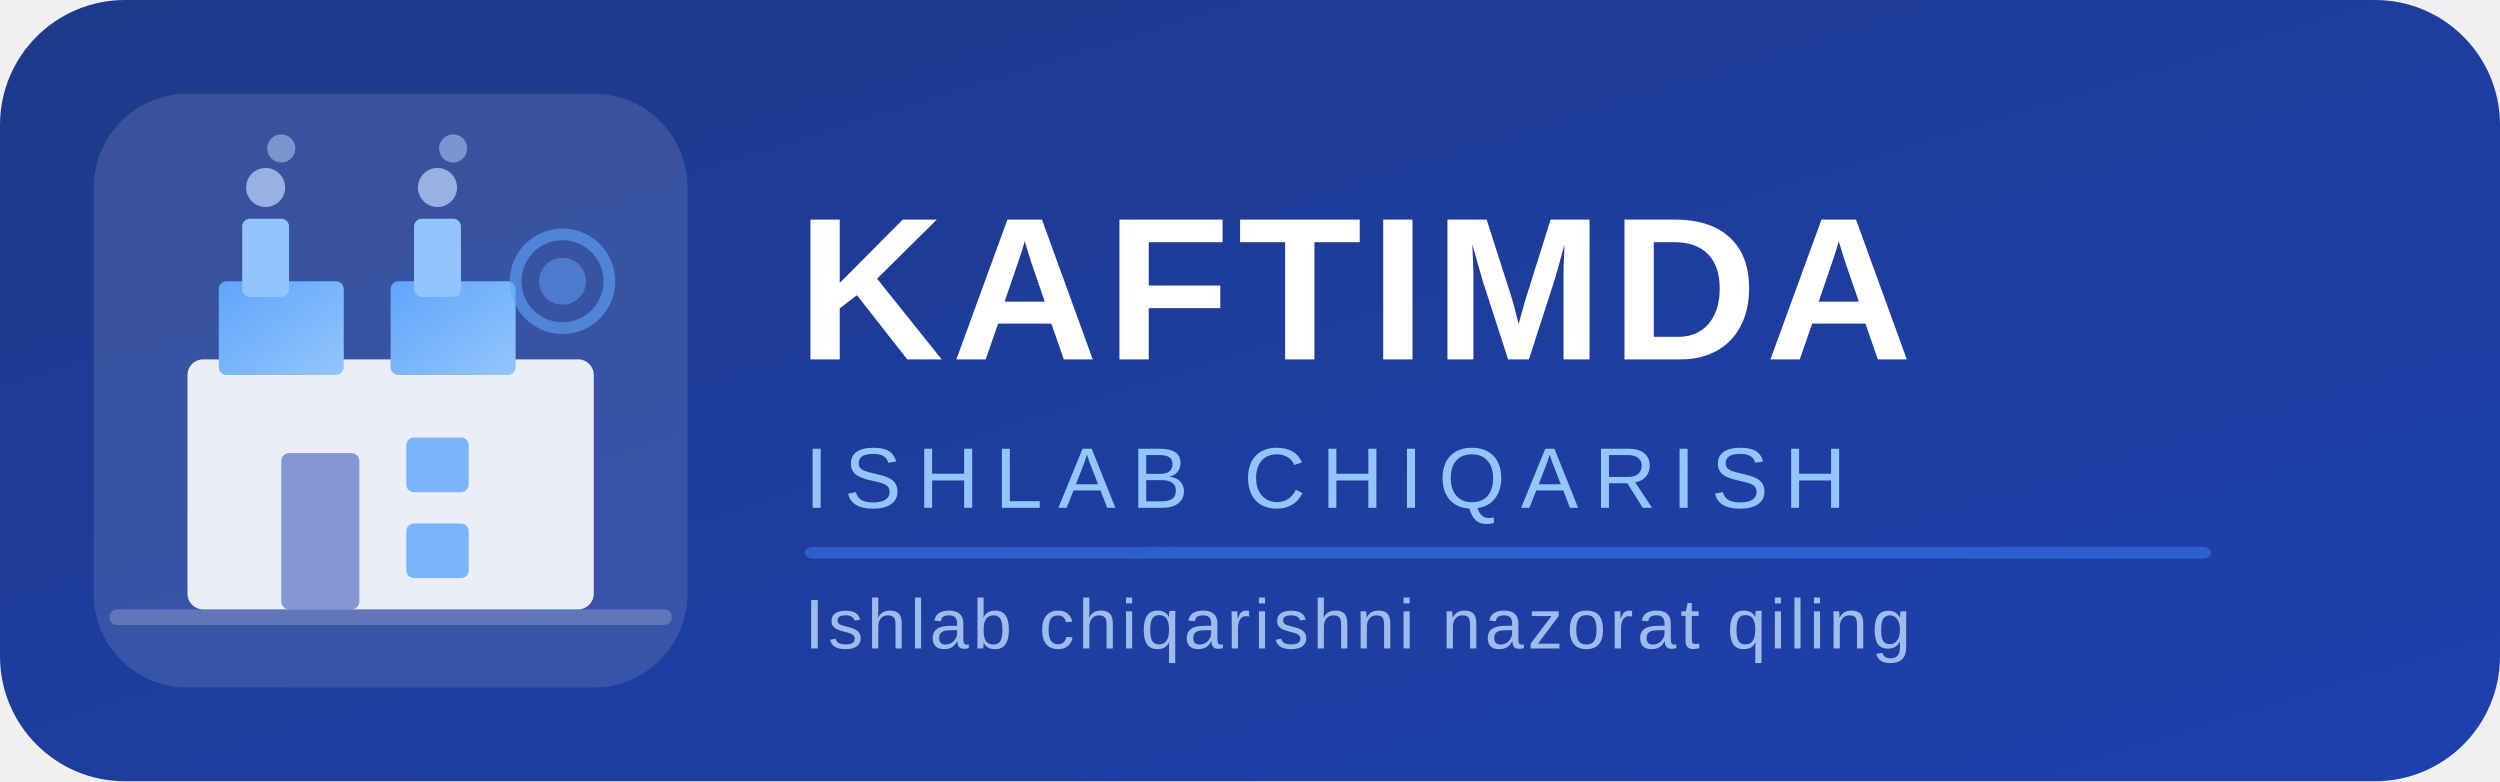
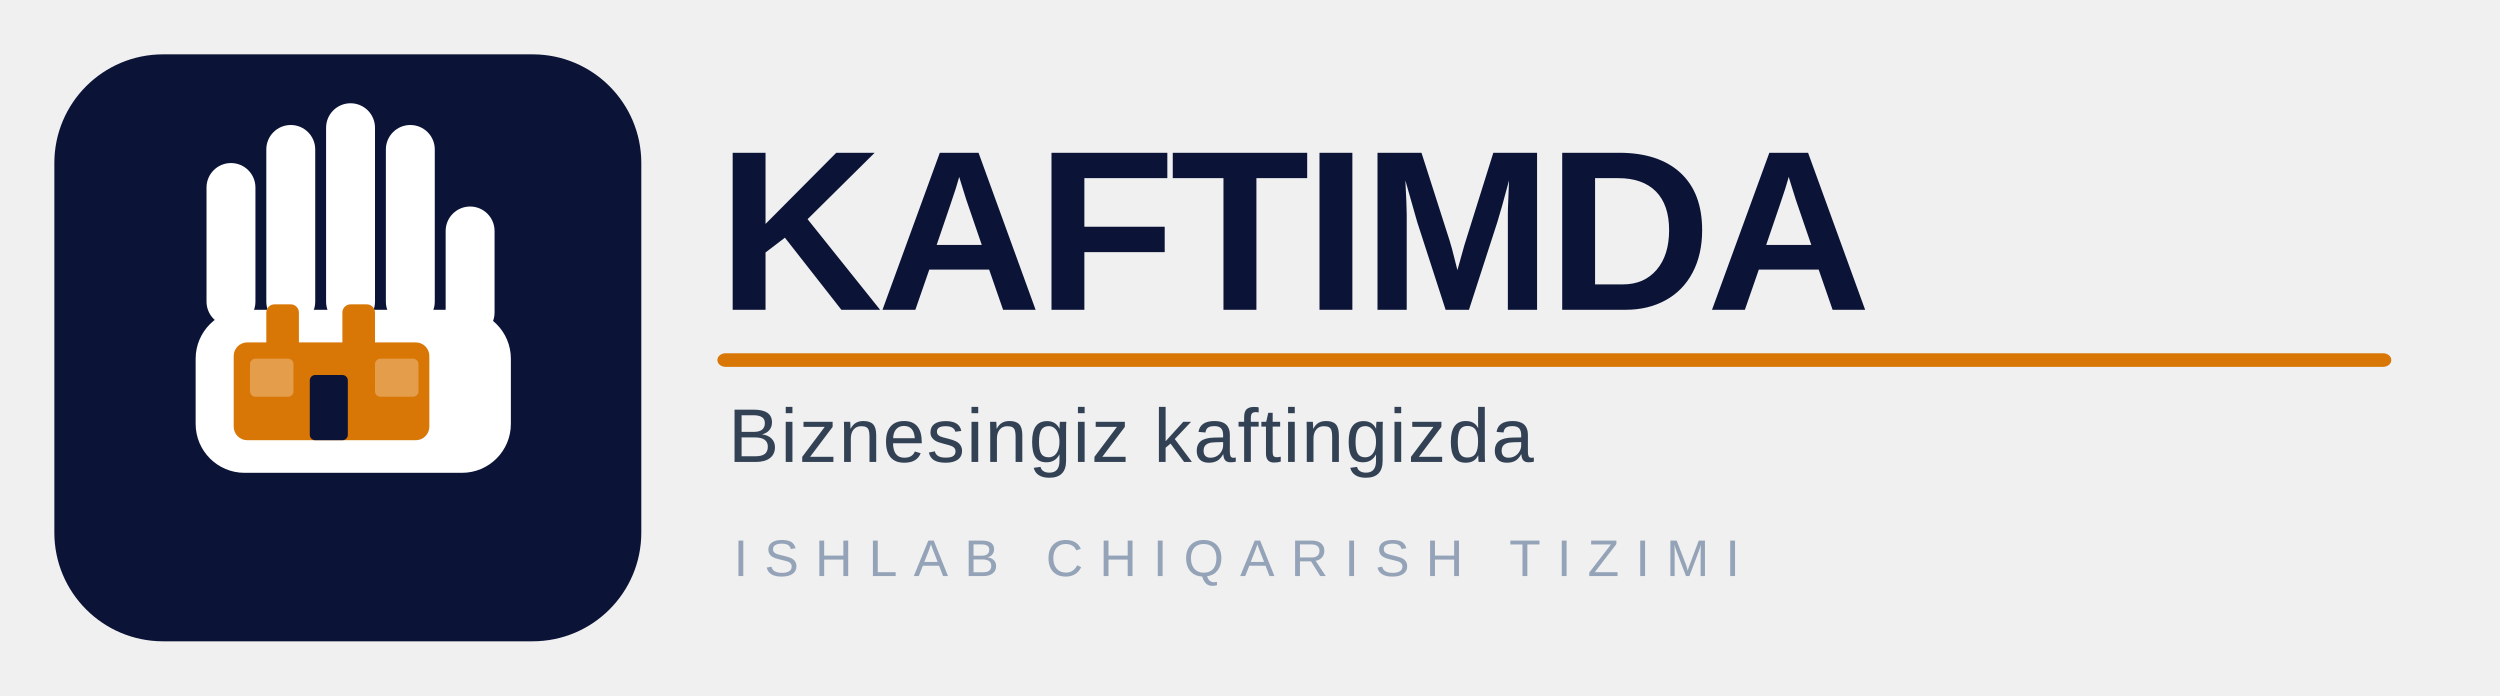
- <svg xmlns="http://www.w3.org/2000/svg" viewBox="0 0 320 100" width="320" height="100">
-   <defs>
-     <linearGradient id="bgGrad" x1="0%" y1="0%" x2="100%" y2="100%">
-       <stop offset="0%" style="stop-color:#1e3a8a;stop-opacity:1" />
-       <stop offset="100%" style="stop-color:#1e40af;stop-opacity:1" />
-     </linearGradient>
-     <linearGradient id="iconGrad" x1="0%" y1="0%" x2="100%" y2="100%">
-       <stop offset="0%" style="stop-color:#60a5fa;stop-opacity:1" />
-       <stop offset="100%" style="stop-color:#93c5fd;stop-opacity:1" />
-     </linearGradient>
-   </defs>
-   <rect x="0" y="0" width="320" height="100" rx="16" ry="16" fill="url(#bgGrad)" />
-   <rect x="12" y="12" width="76" height="76" rx="12" ry="12" fill="white" fill-opacity="0.12" />
-   <rect x="24" y="46" width="52" height="32" rx="2" fill="white" fill-opacity="0.9" />
-   <rect x="28" y="36" width="16" height="12" rx="1" fill="url(#iconGrad)" />
-   <rect x="50" y="36" width="16" height="12" rx="1" fill="url(#iconGrad)" />
-   <rect x="31" y="28" width="6" height="10" rx="1" fill="#93c5fd" />
-   <rect x="53" y="28" width="6" height="10" rx="1" fill="#93c5fd" />
-   <circle cx="34" cy="24" r="2.5" fill="#bfdbfe" fill-opacity="0.7" />
-   <circle cx="36" cy="19" r="1.8" fill="#bfdbfe" fill-opacity="0.5" />
-   <circle cx="56" cy="24" r="2.5" fill="#bfdbfe" fill-opacity="0.7" />
-   <circle cx="58" cy="19" r="1.8" fill="#bfdbfe" fill-opacity="0.5" />
-   <rect x="36" y="58" width="10" height="20" rx="1" fill="#1e40af" fill-opacity="0.5" />
-   <rect x="52" y="56" width="8" height="7" rx="1" fill="#60a5fa" fill-opacity="0.8" />
-   <rect x="52" y="67" width="8" height="7" rx="1" fill="#60a5fa" fill-opacity="0.8" />
-   <rect x="14" y="78" width="72" height="2" rx="1" fill="white" fill-opacity="0.2" />
-   <circle cx="72" cy="36" r="6" fill="none" stroke="#60a5fa" stroke-width="1.5" stroke-opacity="0.6" />
-   <circle cx="72" cy="36" r="3" fill="#60a5fa" fill-opacity="0.5" />
-   <text x="102" y="46" font-family="'Segoe UI', Arial, sans-serif" font-size="26" font-weight="800" fill="white" letter-spacing="1">KAFTIMDA</text>
-   <text x="103" y="65" font-family="'Segoe UI', Arial, sans-serif" font-size="11" font-weight="400" fill="#93c5fd" letter-spacing="2">ISHLAB CHIQARISH</text>
-   <rect x="103" y="70" width="180" height="1.5" rx="1" fill="#3b82f6" fill-opacity="0.5" />
-   <text x="103" y="83" font-family="'Segoe UI', Arial, sans-serif" font-size="9" fill="#bfdbfe" letter-spacing="0.5" fill-opacity="0.8">Ishlab chiqarishni nazorat qiling</text>
+ <svg xmlns="http://www.w3.org/2000/svg" viewBox="0 0 460 128" width="460" height="128">
+   <rect x="10" y="10" width="108" height="108" rx="20" fill="#0B1437" />
+   <rect x="38" y="30" width="9" height="30" rx="4.5" fill="white" />
+   <rect x="49" y="23" width="9" height="37" rx="4.5" fill="white" />
+   <rect x="60" y="19" width="9" height="41" rx="4.5" fill="white" />
+   <rect x="71" y="23" width="9" height="37" rx="4.5" fill="white" />
+   <rect x="82" y="38" width="9" height="24" rx="4.5" fill="white" />
+   <rect x="36" y="57" width="58" height="30" rx="9" fill="white" />
+   <rect x="49" y="56" width="6" height="9" rx="1.5" fill="#D97706" />
+   <rect x="63" y="56" width="6" height="9" rx="1.5" fill="#D97706" />
+   <rect x="43" y="63" width="36" height="18" rx="2.5" fill="#D97706" />
+   <rect x="57" y="69" width="7" height="12" rx="1" fill="#0B1437" />
+   <rect x="46" y="66" width="8" height="7" rx="1" fill="rgba(255,255,255,0.28)" />
+   <rect x="69" y="66" width="8" height="7" rx="1" fill="rgba(255,255,255,0.28)" />
+   <text x="132" y="57" font-family="'Segoe UI', 'Arial Black', Arial, sans-serif" font-size="42" font-weight="900" fill="#0B1437" letter-spacing="-1">KAFTIMDA</text>
+   <rect x="132" y="65" width="308" height="2.5" rx="1.5" fill="#D97706" />
+   <text x="134" y="85" font-family="'Segoe UI', Arial, sans-serif" font-size="14" font-weight="400" fill="#334155" letter-spacing="0.3">Biznesingiz kaftingizda</text>
+   <text x="135" y="106" font-family="'Segoe UI', Arial, sans-serif" font-size="9.5" fill="#94a3b8" letter-spacing="3">ISHLAB CHIQARISH TIZIMI</text>
</svg>
